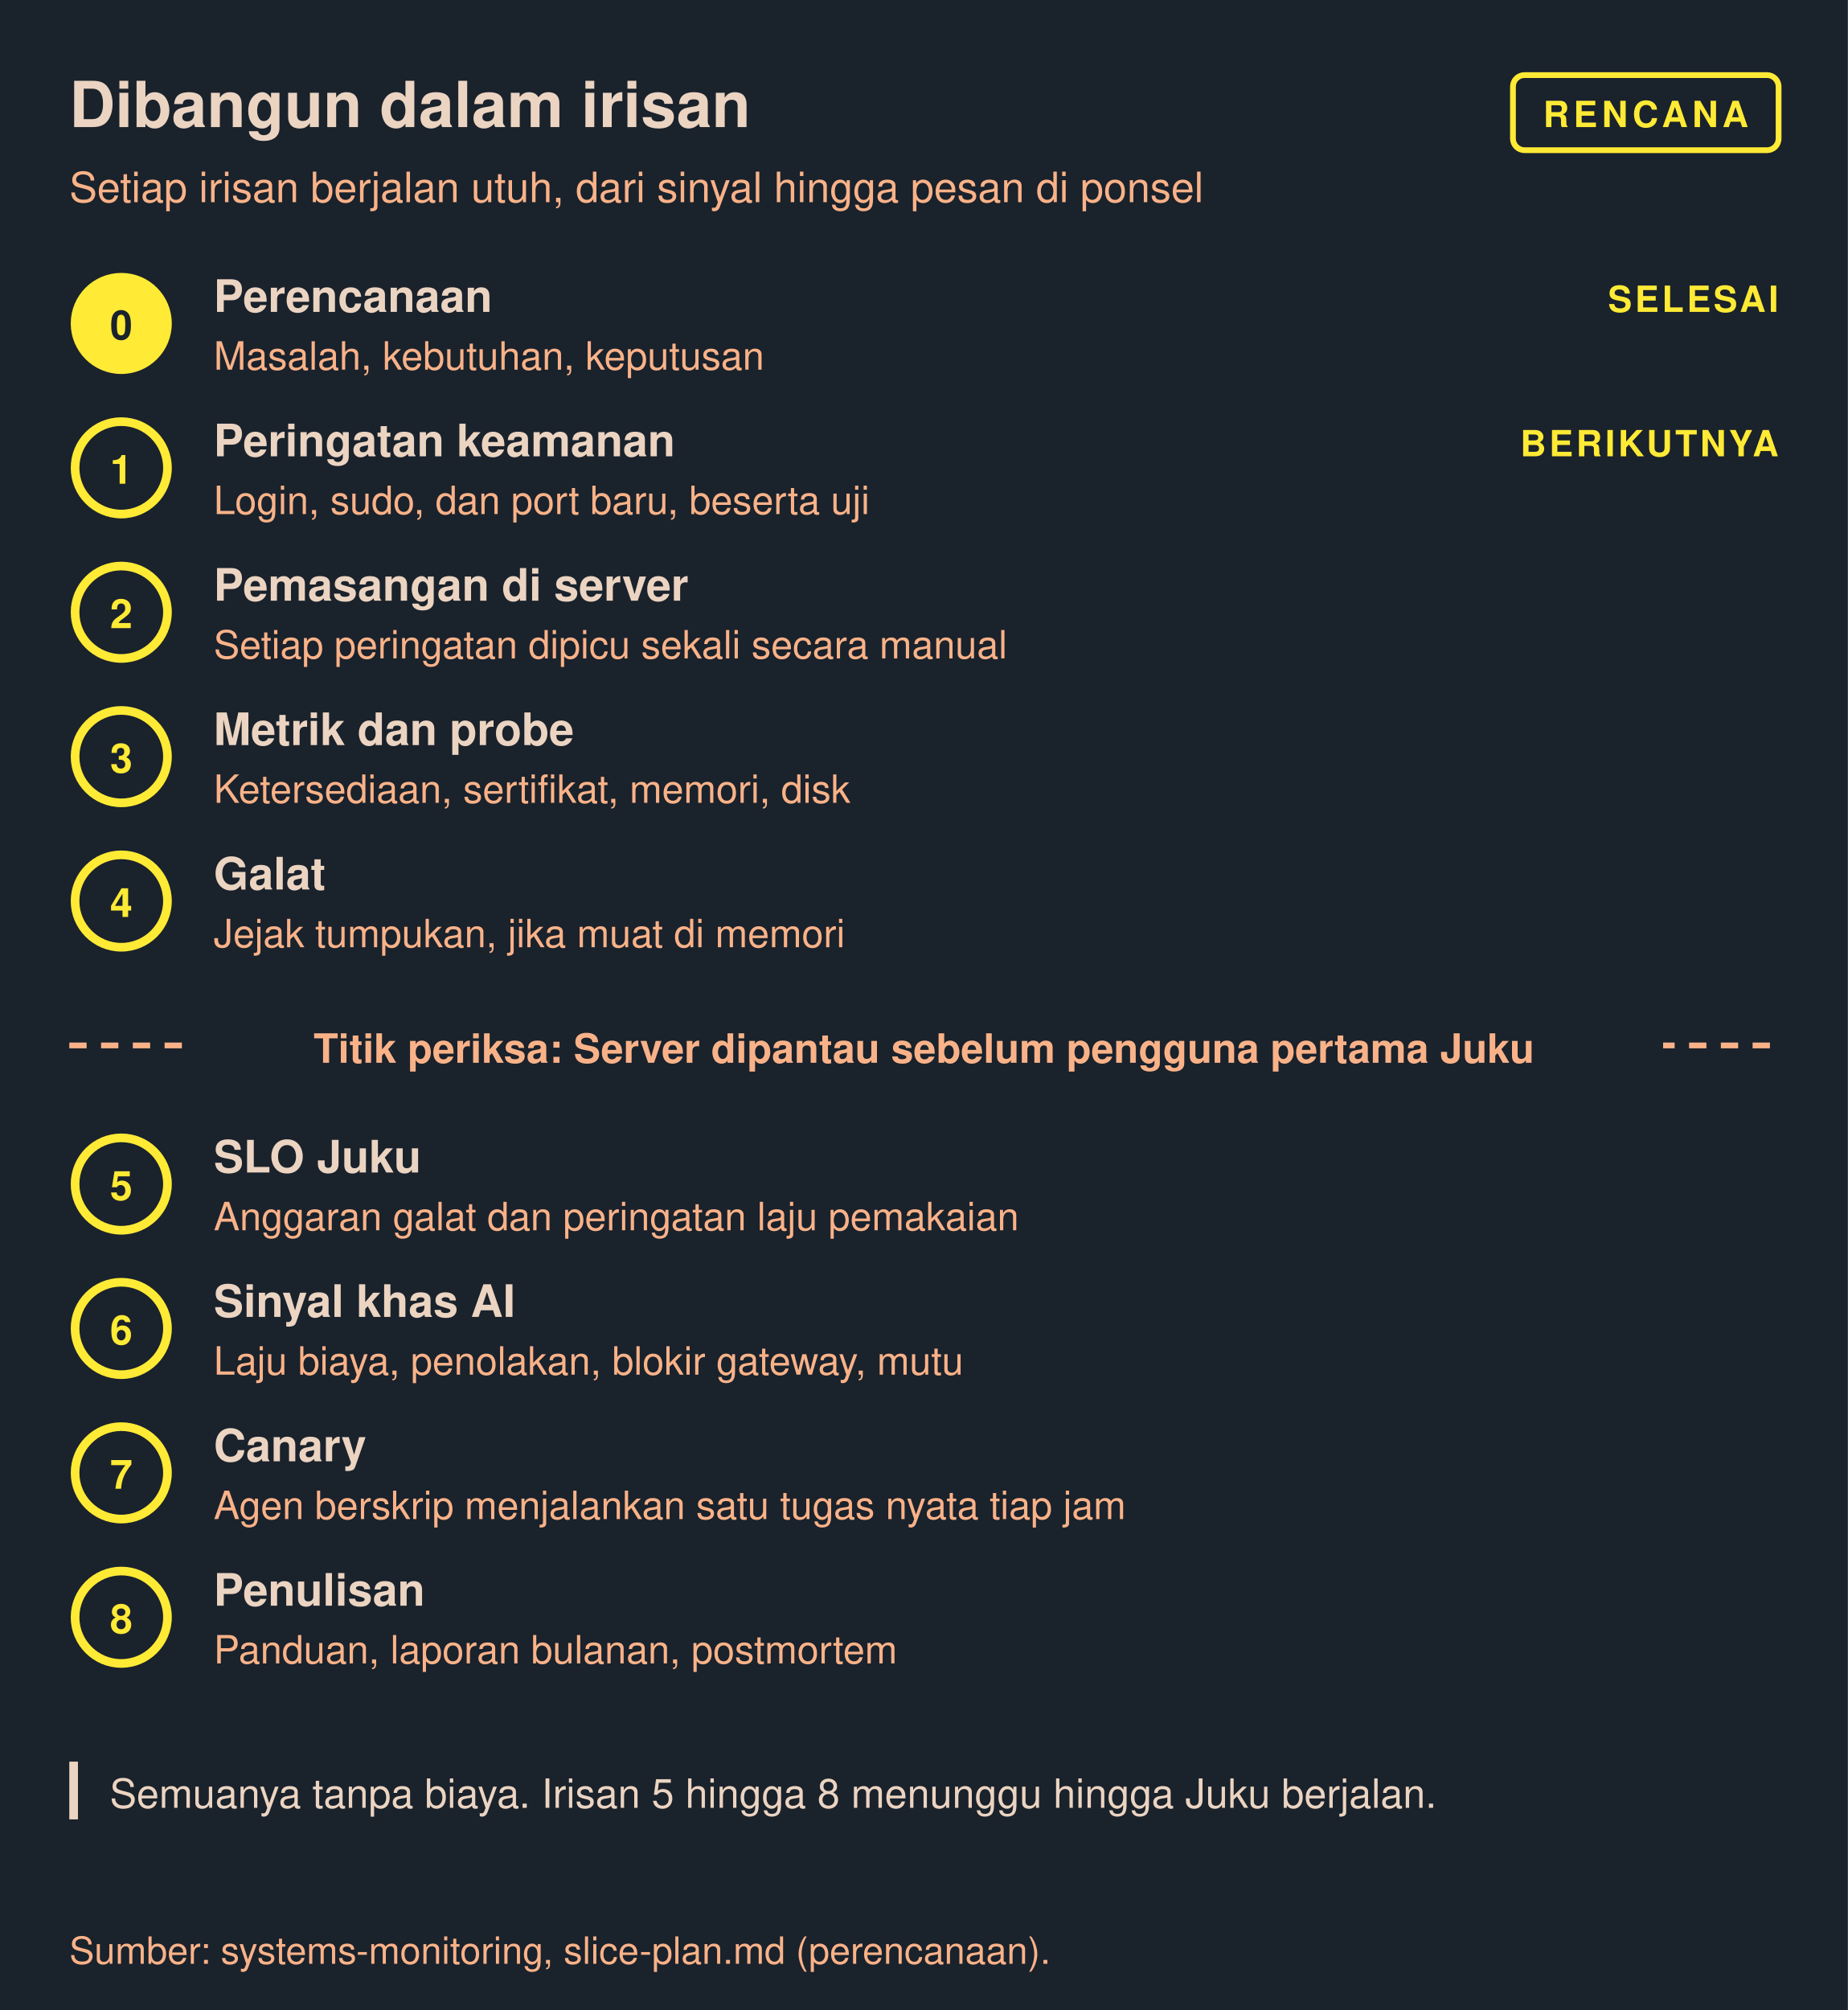
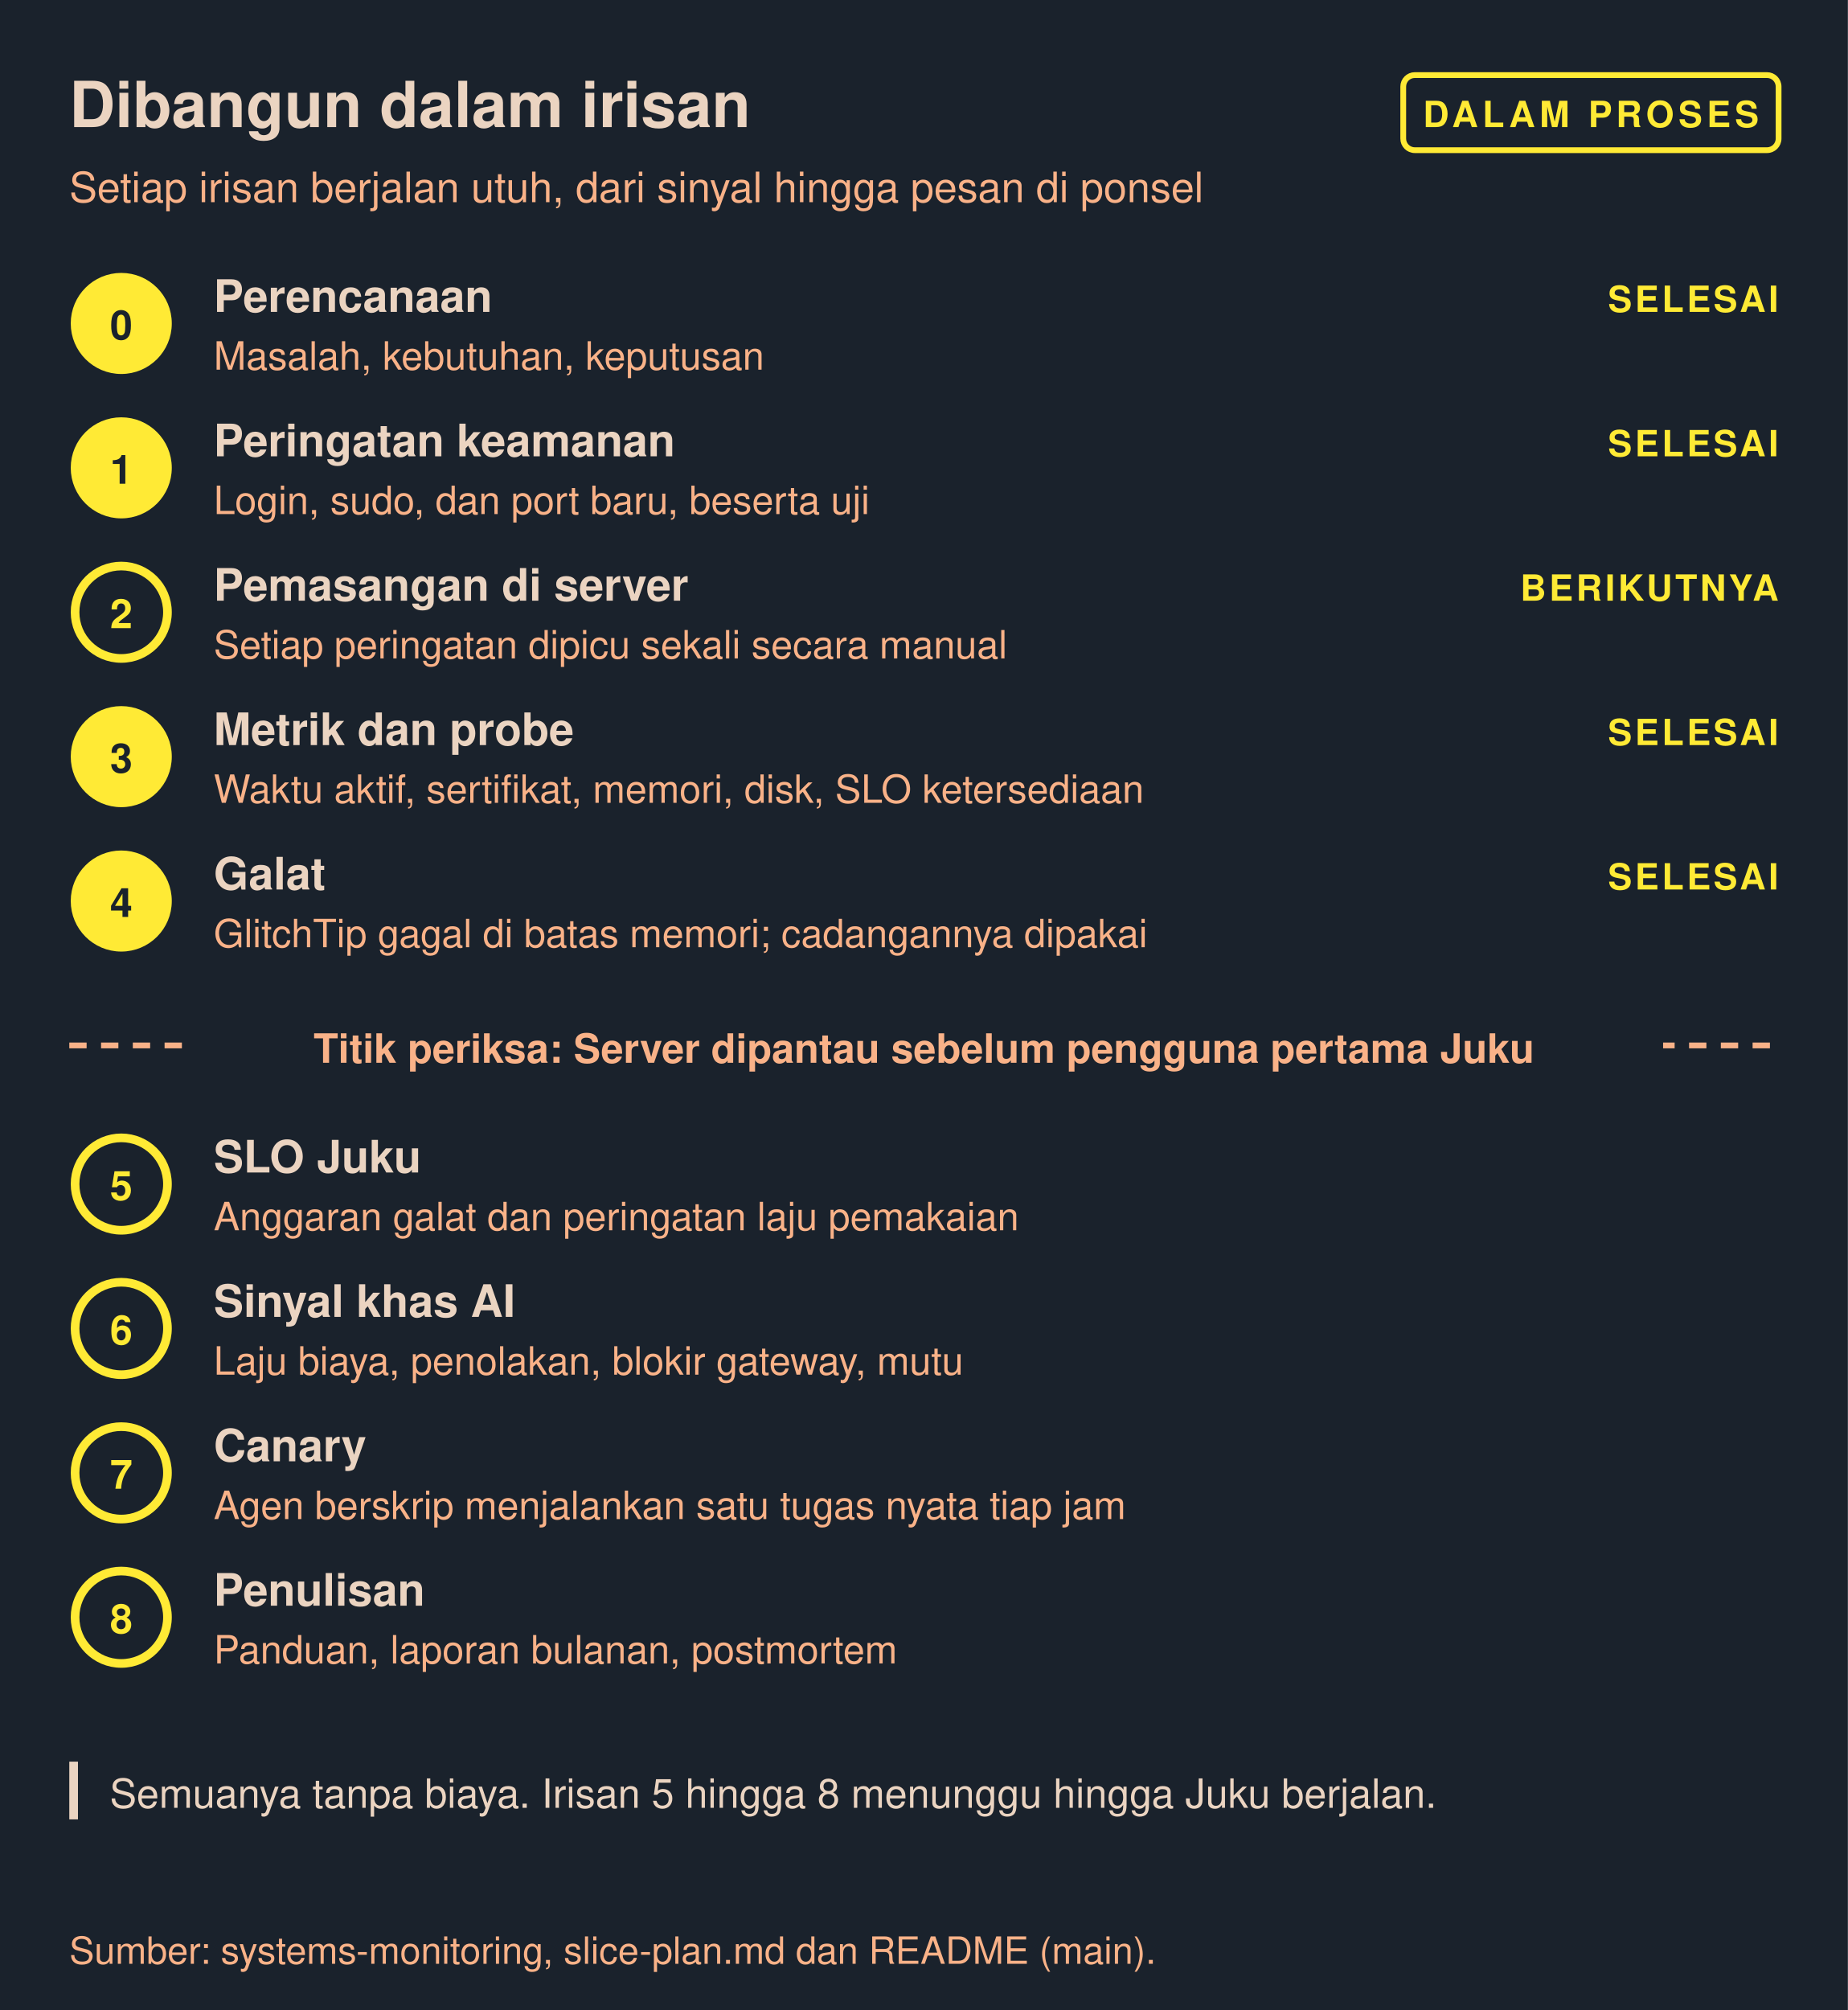
<svg xmlns="http://www.w3.org/2000/svg" viewBox="0 0 640 696" width="640" height="696">
  <rect width="640" height="696" fill="#1a222c" />
  <g font-family="'Helvetica Neue', Helvetica, Arial, 'Hiragino Kaku Gothic ProN', 'Hiragino Sans', 'Noto Sans JP', 'Yu Gothic', Meiryo, sans-serif">
    <text x="24" y="44" font-size="22" font-weight="700" fill="#ebd4c1">Dibangun dalam irisan</text>
    <text x="24" y="70" font-size="14.5" fill="#f9b288">Setiap irisan berjalan utuh, dari sinyal hingga pesan di ponsel</text>
-     <rect x="524" y="26" width="92" height="26" rx="4" fill="none" stroke="#ffea35" stroke-width="2" />
-     <text x="570" y="44" font-size="12.5" font-weight="700" letter-spacing="1.5" text-anchor="middle" fill="#ffea35">RENCANA</text>
+     <rect x="486" y="26" width="130" height="26" rx="4" fill="none" stroke="#ffea35" stroke-width="2" />
+     <text x="551" y="44" font-size="12.5" font-weight="700" letter-spacing="1.5" text-anchor="middle" fill="#ffea35">DALAM PROSES</text>
    <circle cx="42" cy="112" r="16" fill="#ffea35" stroke="#ffea35" stroke-width="3" />
    <text x="42" y="117.5" font-size="14" font-weight="700" text-anchor="middle" fill="#1a222c">0</text>
    <text x="74" y="108" font-size="15.5" font-weight="700" fill="#ebd4c1">Perencanaan  </text>
    <text x="616" y="108" font-size="12.5" font-weight="700" letter-spacing="1" text-anchor="end" fill="#ffea35">SELESAI</text>
    <text x="74" y="128" font-size="13.5" fill="#f9b288">Masalah, kebutuhan, keputusan</text>
-     <circle cx="42" cy="162" r="16" fill="none" stroke="#ffea35" stroke-width="3" />
-     <text x="42" y="167.5" font-size="14" font-weight="700" text-anchor="middle" fill="#ffea35">1</text>
+     <circle cx="42" cy="162" r="16" fill="#ffea35" stroke="#ffea35" stroke-width="3" />
+     <text x="42" y="167.5" font-size="14" font-weight="700" text-anchor="middle" fill="#1a222c">1</text>
    <text x="74" y="158" font-size="15.5" font-weight="700" fill="#ebd4c1">Peringatan keamanan  </text>
-     <text x="616" y="158" font-size="12.5" font-weight="700" letter-spacing="1" text-anchor="end" fill="#ffea35">BERIKUTNYA</text>
+     <text x="616" y="158" font-size="12.5" font-weight="700" letter-spacing="1" text-anchor="end" fill="#ffea35">SELESAI</text>
    <text x="74" y="178" font-size="13.5" fill="#f9b288">Login, sudo, dan port baru, beserta uji</text>
    <circle cx="42" cy="212" r="16" fill="none" stroke="#ffea35" stroke-width="3" />
    <text x="42" y="217.5" font-size="14" font-weight="700" text-anchor="middle" fill="#ffea35">2</text>
    <text x="74" y="208" font-size="15.5" font-weight="700" fill="#ebd4c1">Pemasangan di server</text>
+     <text x="616" y="208" font-size="12.5" font-weight="700" letter-spacing="1" text-anchor="end" fill="#ffea35">BERIKUTNYA</text>
    <text x="74" y="228" font-size="13.5" fill="#f9b288">Setiap peringatan dipicu sekali secara manual</text>
-     <circle cx="42" cy="262" r="16" fill="none" stroke="#ffea35" stroke-width="3" />
-     <text x="42" y="267.5" font-size="14" font-weight="700" text-anchor="middle" fill="#ffea35">3</text>
+     <circle cx="42" cy="262" r="16" fill="#ffea35" stroke="#ffea35" stroke-width="3" />
+     <text x="42" y="267.5" font-size="14" font-weight="700" text-anchor="middle" fill="#1a222c">3</text>
    <text x="74" y="258" font-size="15.5" font-weight="700" fill="#ebd4c1">Metrik dan probe</text>
-     <text x="74" y="278" font-size="13.5" fill="#f9b288">Ketersediaan, sertifikat, memori, disk</text>
-     <circle cx="42" cy="312" r="16" fill="none" stroke="#ffea35" stroke-width="3" />
-     <text x="42" y="317.5" font-size="14" font-weight="700" text-anchor="middle" fill="#ffea35">4</text>
+     <text x="616" y="258" font-size="12.5" font-weight="700" letter-spacing="1" text-anchor="end" fill="#ffea35">SELESAI</text>
+     <text x="74" y="278" font-size="13.5" fill="#f9b288">Waktu aktif, sertifikat, memori, disk, SLO ketersediaan</text>
+     <circle cx="42" cy="312" r="16" fill="#ffea35" stroke="#ffea35" stroke-width="3" />
+     <text x="42" y="317.5" font-size="14" font-weight="700" text-anchor="middle" fill="#1a222c">4</text>
    <text x="74" y="308" font-size="15.5" font-weight="700" fill="#ebd4c1">Galat</text>
-     <text x="74" y="328" font-size="13.5" fill="#f9b288">Jejak tumpukan, jika muat di memori</text>
+     <text x="616" y="308" font-size="12.5" font-weight="700" letter-spacing="1" text-anchor="end" fill="#ffea35">SELESAI</text>
+     <text x="74" y="328" font-size="13.5" fill="#f9b288">GlitchTip gagal di batas memori; cadangannya dipakai</text>
    <line x1="24" y1="362" x2="616" y2="362" stroke="#f9b288" stroke-width="2" stroke-dasharray="6 5" />
    <rect x="64" y="348" width="512" height="30" rx="4" fill="#1a222c" />
    <text x="320" y="368" font-size="14" font-weight="700" text-anchor="middle" fill="#f9b288">Titik periksa: Server dipantau sebelum pengguna pertama Juku</text>
    <circle cx="42" cy="410" r="16" fill="none" stroke="#ffea35" stroke-width="3" />
    <text x="42" y="415.5" font-size="14" font-weight="700" text-anchor="middle" fill="#ffea35">5</text>
    <text x="74" y="406" font-size="15.5" font-weight="700" fill="#ebd4c1">SLO Juku</text>
    <text x="74" y="426" font-size="13.5" fill="#f9b288">Anggaran galat dan peringatan laju pemakaian</text>
    <circle cx="42" cy="460" r="16" fill="none" stroke="#ffea35" stroke-width="3" />
    <text x="42" y="465.5" font-size="14" font-weight="700" text-anchor="middle" fill="#ffea35">6</text>
    <text x="74" y="456" font-size="15.5" font-weight="700" fill="#ebd4c1">Sinyal khas AI</text>
    <text x="74" y="476" font-size="13.5" fill="#f9b288">Laju biaya, penolakan, blokir gateway, mutu</text>
    <circle cx="42" cy="510" r="16" fill="none" stroke="#ffea35" stroke-width="3" />
    <text x="42" y="515.5" font-size="14" font-weight="700" text-anchor="middle" fill="#ffea35">7</text>
    <text x="74" y="506" font-size="15.5" font-weight="700" fill="#ebd4c1">Canary</text>
    <text x="74" y="526" font-size="13.5" fill="#f9b288">Agen berskrip menjalankan satu tugas nyata tiap jam</text>
    <circle cx="42" cy="560" r="16" fill="none" stroke="#ffea35" stroke-width="3" />
    <text x="42" y="565.5" font-size="14" font-weight="700" text-anchor="middle" fill="#ffea35">8</text>
    <text x="74" y="556" font-size="15.5" font-weight="700" fill="#ebd4c1">Penulisan</text>
    <text x="74" y="576" font-size="13.5" fill="#f9b288">Panduan, laporan bulanan, postmortem</text>
    <rect x="24" y="610" width="3" height="20" fill="#ebd4c1" />
    <text x="38" y="626" font-size="14" fill="#ebd4c1">Semuanya tanpa biaya. Irisan 5 hingga 8 menunggu hingga Juku berjalan.</text>
-     <text x="24" y="680" font-size="13" fill="#f9b288">Sumber: systems-monitoring, slice-plan.md (perencanaan).</text>
+     <text x="24" y="680" font-size="13" fill="#f9b288">Sumber: systems-monitoring, slice-plan.md dan README (main).</text>
  </g>
</svg>
